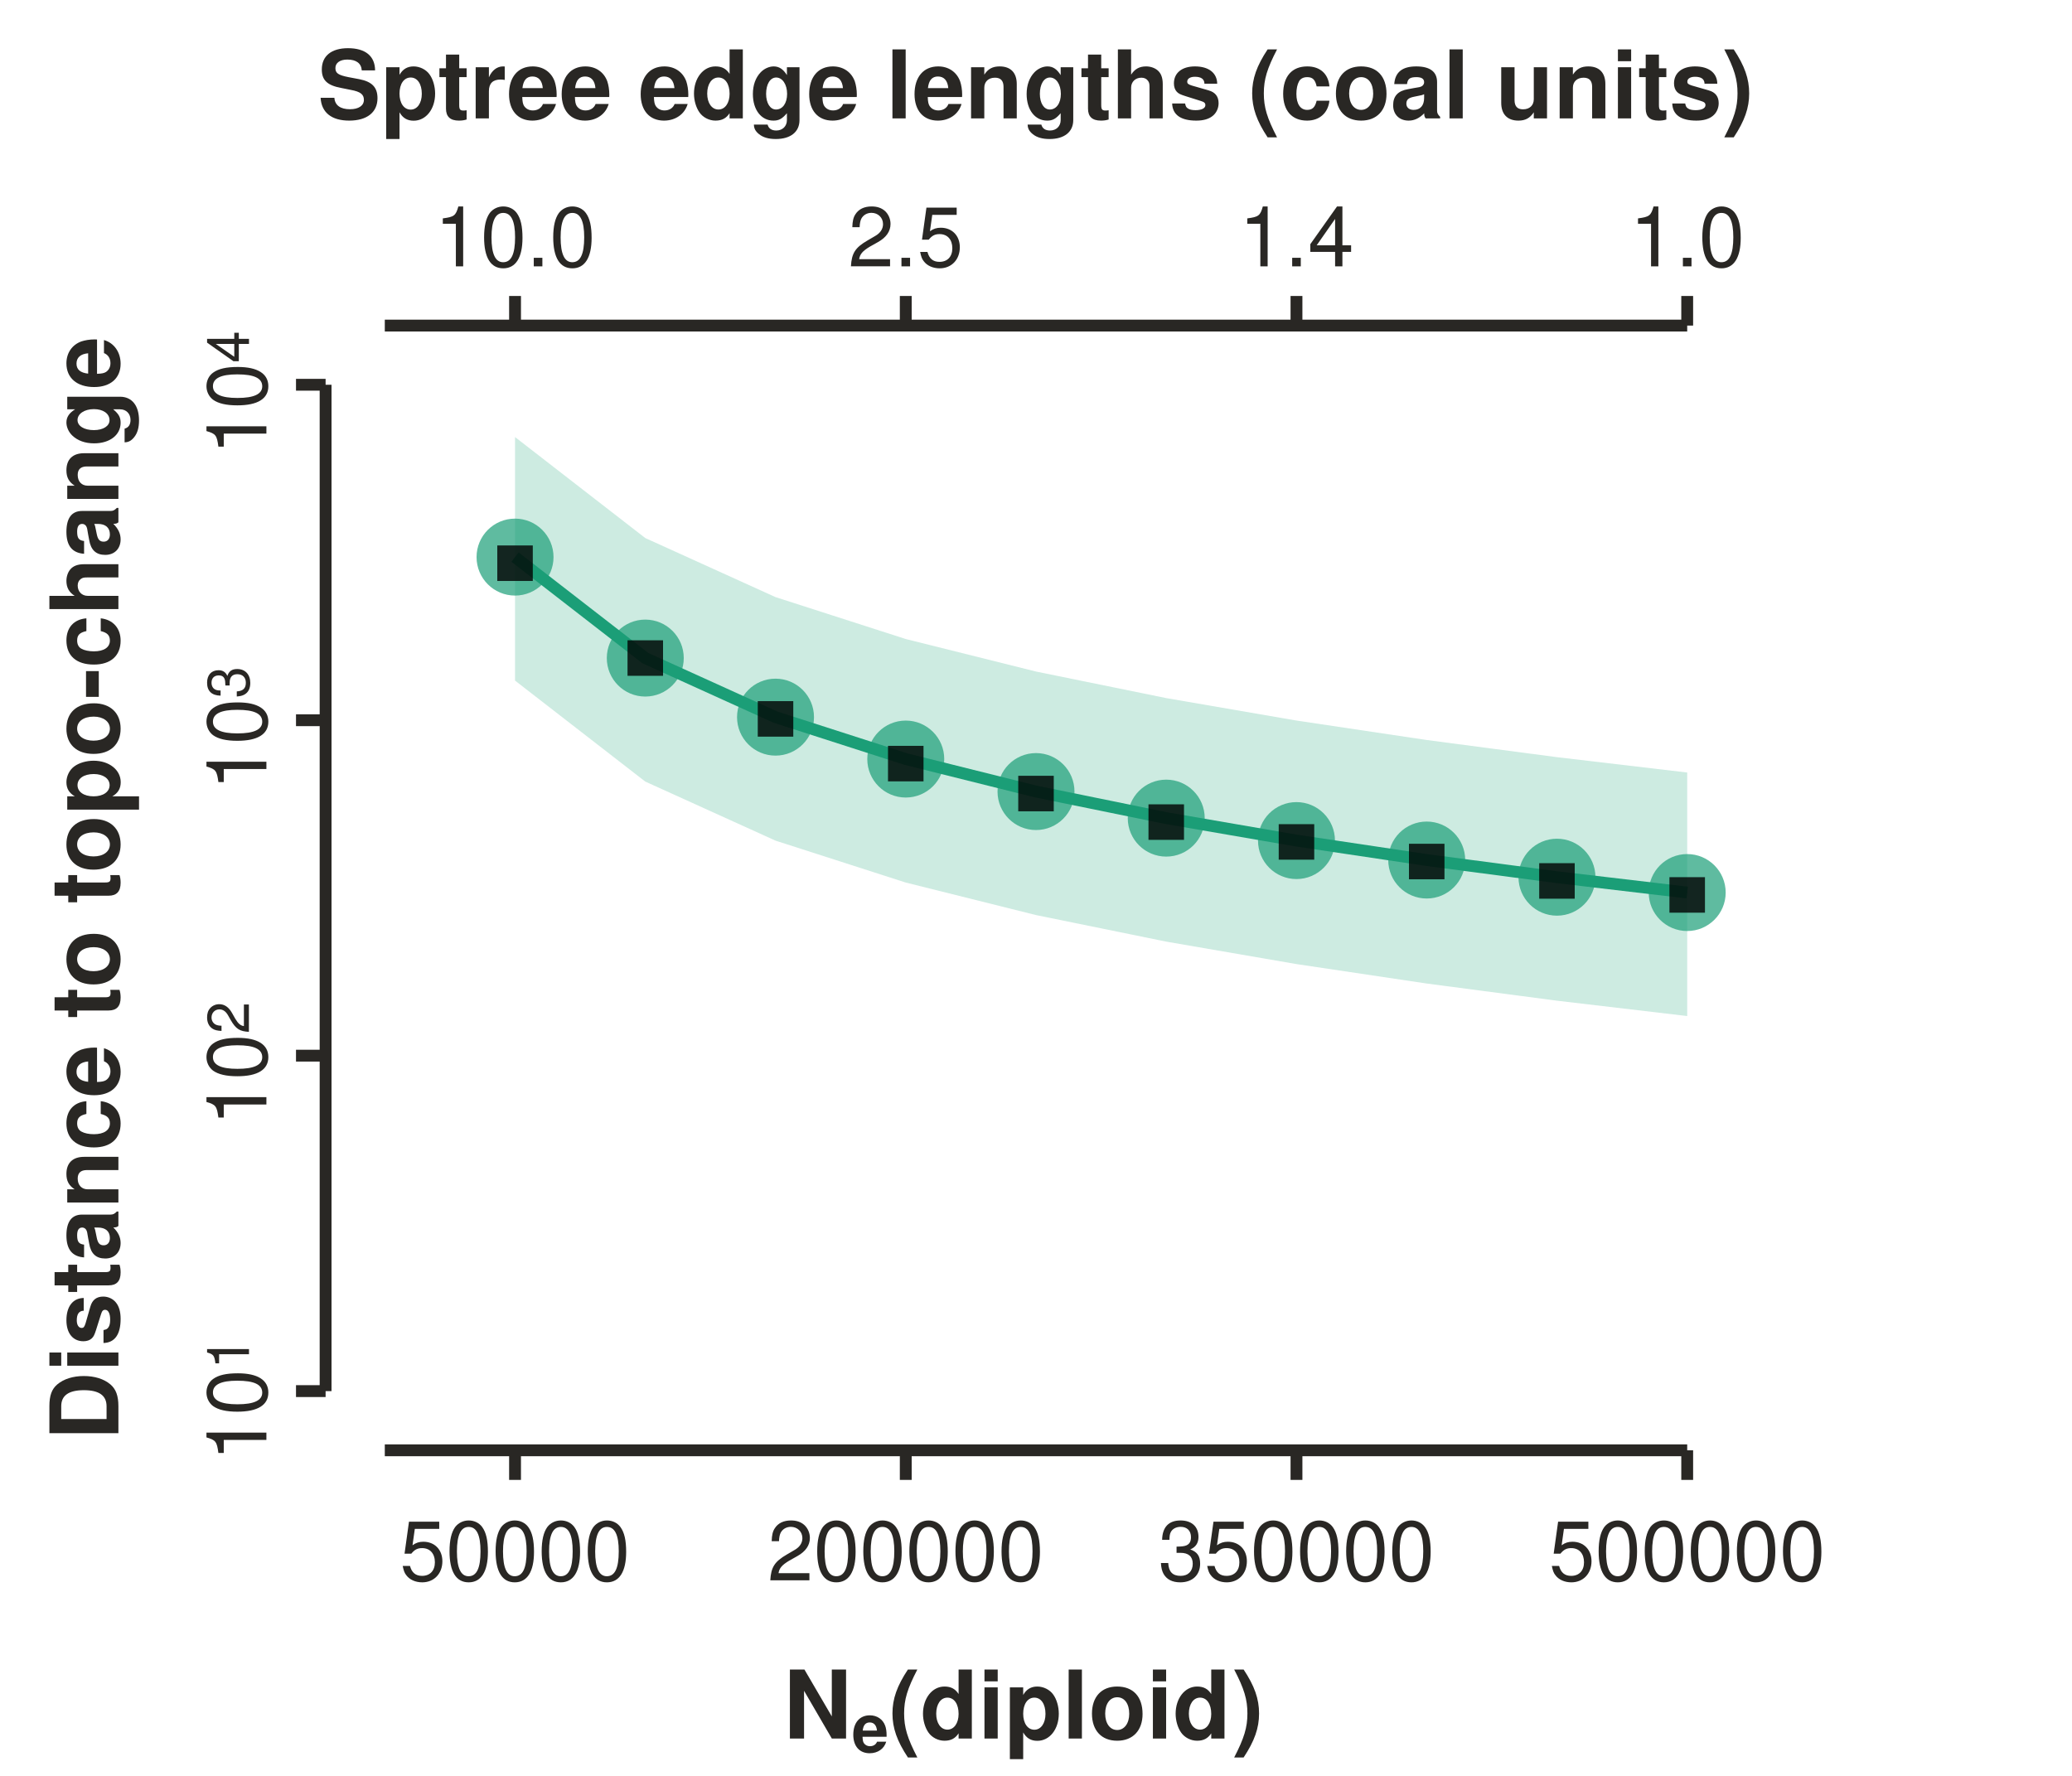
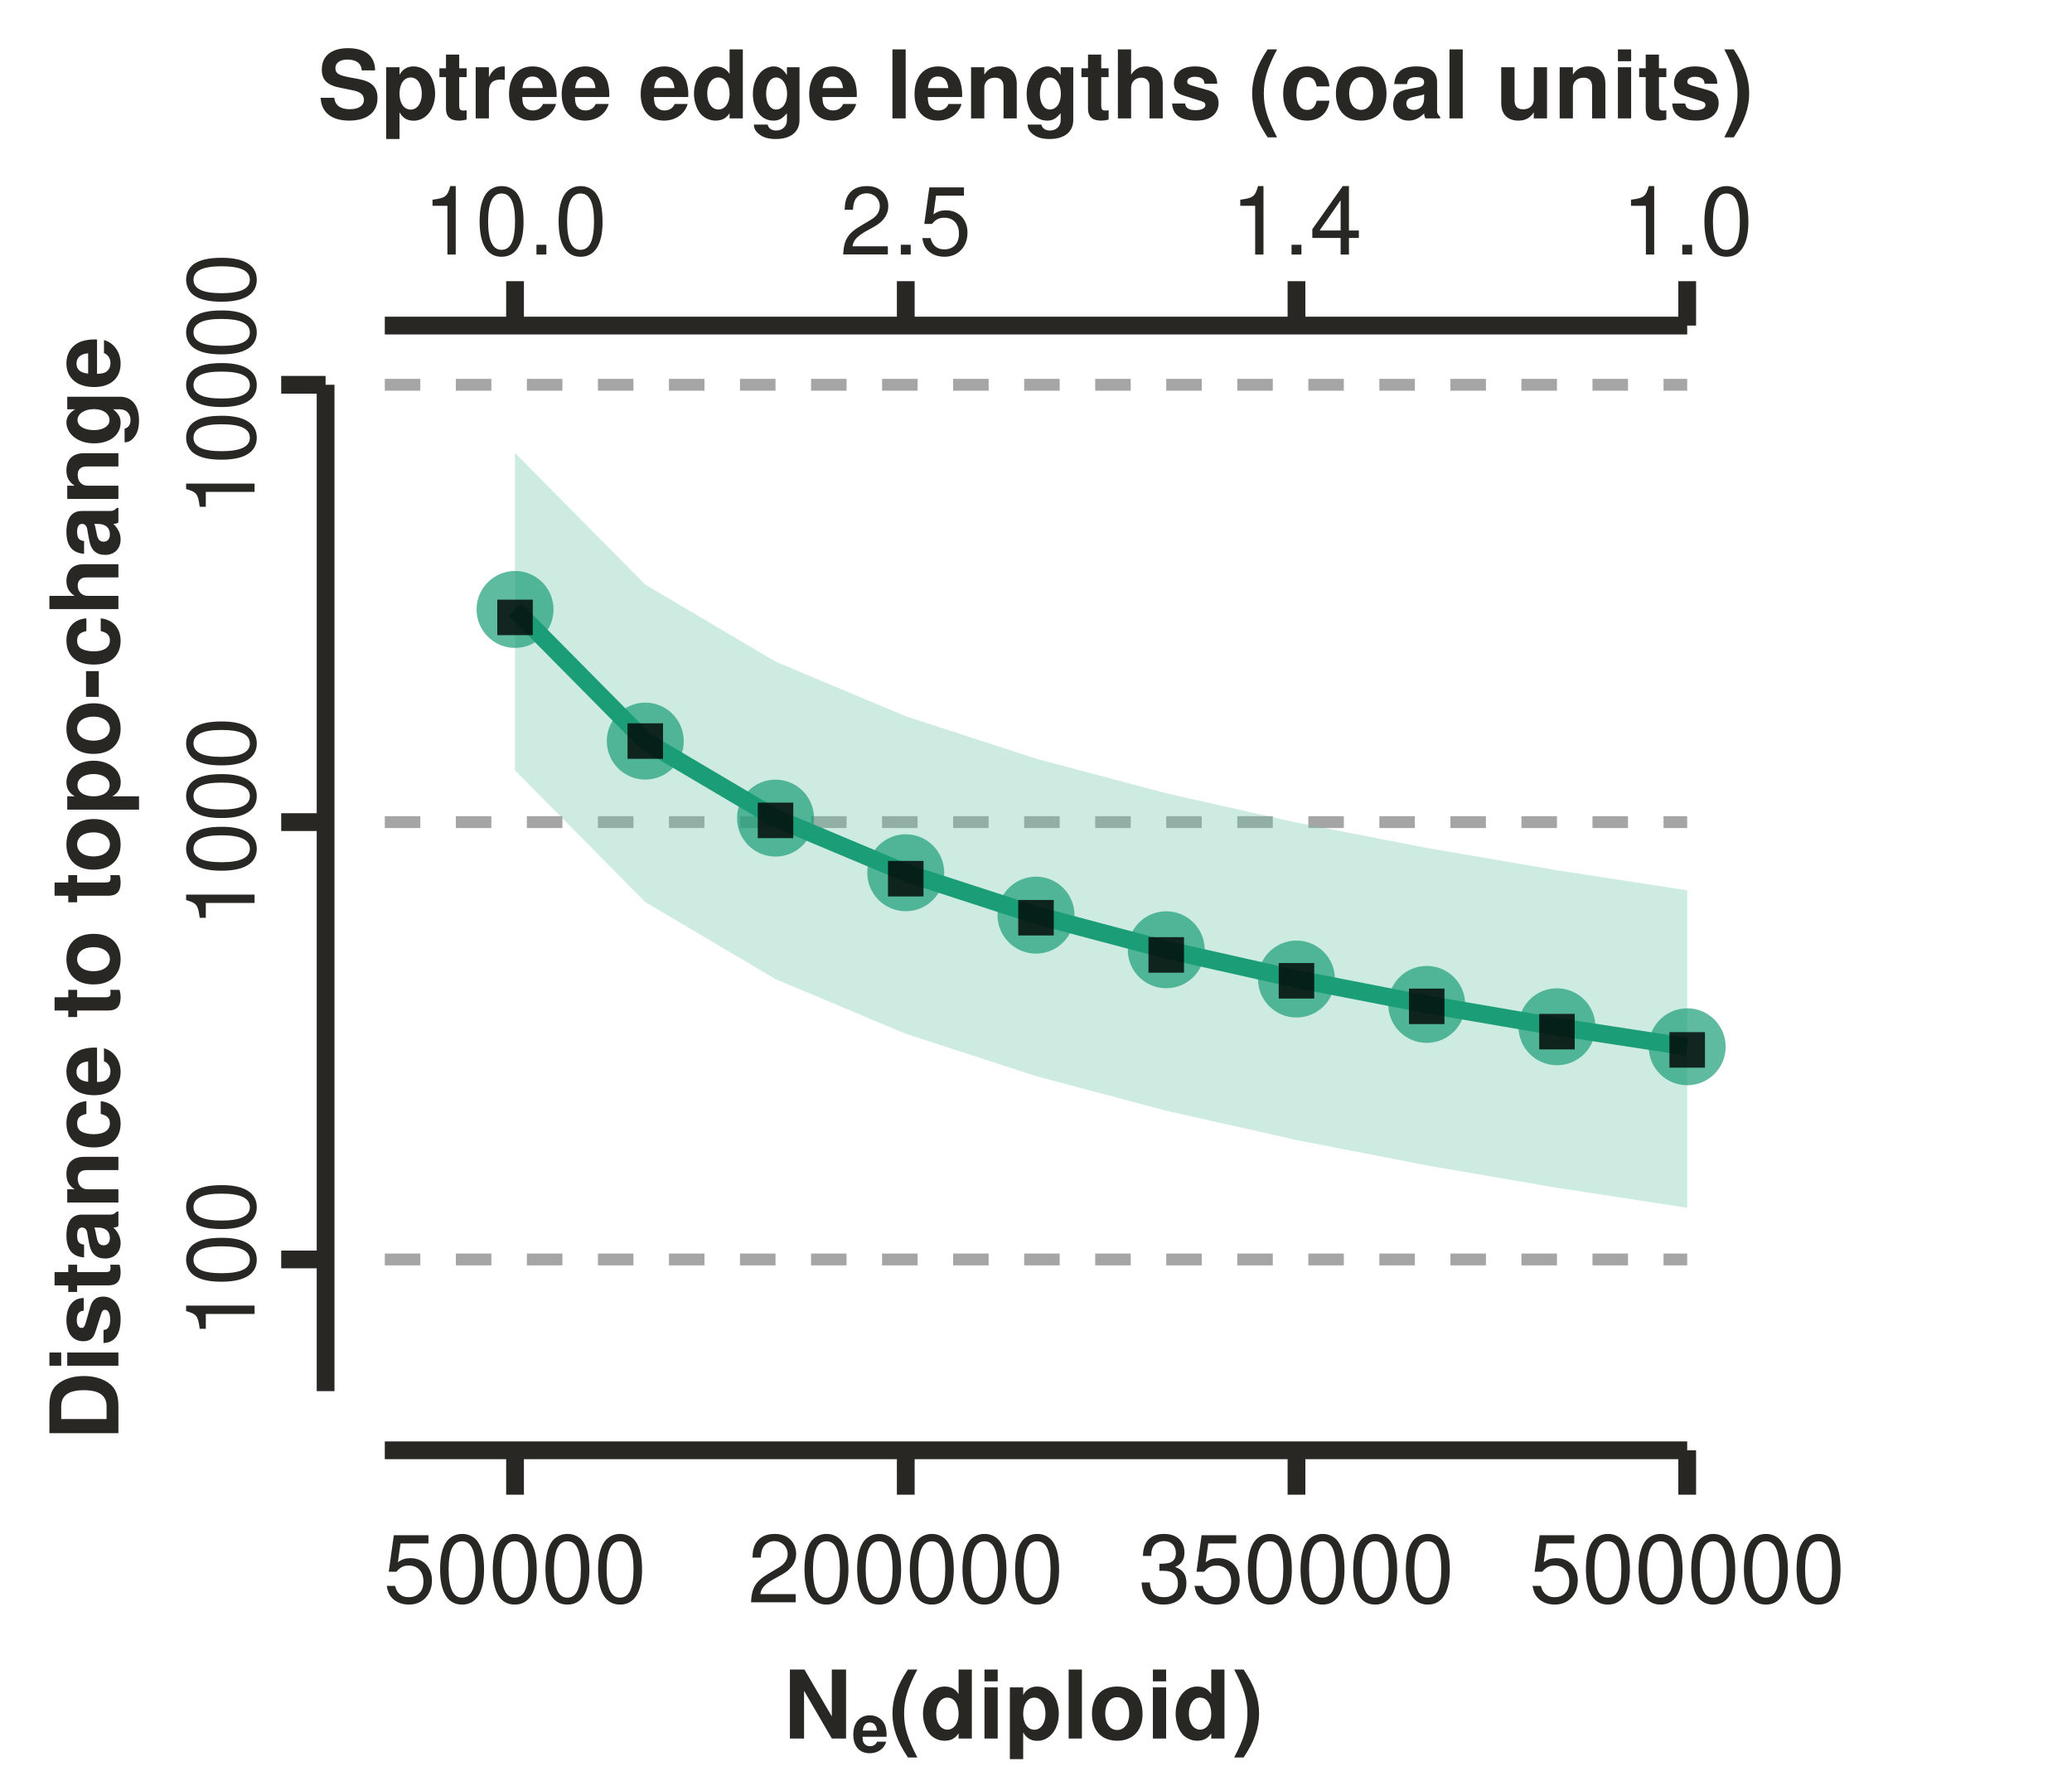
- <svg xmlns="http://www.w3.org/2000/svg" class="toyplot-canvas-Canvas" width="350.0px" height="300.0px" viewBox="0 0 350.0 300.0" preserveAspectRatio="xMidYMid meet" style="background-color:transparent;border-color:#292724;border-style:none;border-width:1.0;fill:rgb(16.1%,15.3%,14.1%);fill-opacity:1.0;font-family:Helvetica;font-size:12px;opacity:1.0;stroke:rgb(16.1%,15.3%,14.1%);stroke-opacity:1.0;stroke-width:1.0" id="t3e4085c4bb684ac2bca937a67313219e">
-   <g class="toyplot-coordinates-Cartesian" id="t60f19131145042a9a4f936dfab07275d">
-     <clipPath id="t30fc3310c6a34cfcad56f62242966880">
+ <svg xmlns="http://www.w3.org/2000/svg" class="toyplot-canvas-Canvas" width="350.0px" height="300.0px" viewBox="0 0 350.0 300.0" preserveAspectRatio="xMidYMid meet" style="background-color:transparent;border-color:#292724;border-style:none;border-width:1.0;fill:rgb(16.1%,15.3%,14.1%);fill-opacity:1.0;font-family:Helvetica;font-size:12px;opacity:1.0;stroke:rgb(16.1%,15.3%,14.1%);stroke-opacity:1.0;stroke-width:1.0" id="t2acd48f9da2149beb2d2d0aaa978e904">
+   <g class="toyplot-coordinates-Cartesian" id="tccd218ef7732421987e9b4201f241b7c">
+     <clipPath id="t52d73c93fec241059178756cdebd4e4f">
      <rect x="55.0" y="55.0" width="240.0" height="190.0" />
    </clipPath>
-     <g clip-path="url(#t30fc3310c6a34cfcad56f62242966880)">
-       <g class="toyplot-mark-FillBoundaries" style="stroke:none" id="t672e952b994b4dc982d0bab82ef4efba">
-         <polygon points="87.0,114.973 109.0,132.032 131.0,142.01 153.0,149.09 175.0,154.582 197.0,159.069 219.0,162.862 241.0,166.148 263.0,169.047 285.0,171.64 285.0,130.501 263.0,127.908 241.0,125.009 219.0,121.723 197.0,117.93 175.0,113.443 153.0,107.951 131.0,100.871 109.0,90.893 87.0,73.834" style="fill:rgb(40%,76.1%,64.7%);fill-opacity:1.0;opacity:0.33;stroke:none" />
-       </g>
-       <g class="toyplot-mark-Plot" style="fill:none" id="t4dac5eadc5484037968bbbb9837a828f">
+     <g clip-path="url(#t52d73c93fec241059178756cdebd4e4f)">
+       <g class="toyplot-mark-AxisLines" style="stroke:rgb(50.2%,50.2%,50.2%);stroke-dasharray:6,6;stroke-opacity:0.7;stroke-width:2" id="t4ff2d7e87d1648589c98528ef11a5031">
        <g class="toyplot-Series">
-           <path d="M 87.0 94.111 L 109.0 111.169 L 131.0 121.148 L 153.0 128.227 L 175.0 133.719 L 197.0 138.206 L 219.0 142 L 241.0 145.286 L 263.0 148.184 L 285.0 150.777" style="stroke:rgb(10.6%,62%,46.7%);stroke-opacity:1.0;stroke-width:2.0" />
+           <line class="toyplot-Datum" y1="212.76" y2="212.76" x1="65.0" x2="285.0" style="opacity:1.0;stroke:rgb(50.2%,50.2%,50.2%);stroke-dasharray:6,6;stroke-opacity:0.7;stroke-width:2" />
+           <line class="toyplot-Datum" y1="138.88" y2="138.88" x1="65.0" x2="285.0" style="opacity:1.0;stroke:rgb(50.2%,50.2%,50.2%);stroke-dasharray:6,6;stroke-opacity:0.7;stroke-width:2" />
+           <line class="toyplot-Datum" y1="65.0" y2="65.0" x1="65.0" x2="285.0" style="opacity:1.0;stroke:rgb(50.2%,50.2%,50.2%);stroke-dasharray:6,6;stroke-opacity:0.7;stroke-width:2" />
        </g>
      </g>
-       <g class="toyplot-mark-Point" id="tf2a858679bb740f4a6bad09047e25c77">
+       <g class="toyplot-mark-FillBoundaries" style="stroke:none" id="t48dc6459c0cc48a9aadb78b443e0f911">
+         <polygon points="87.0,130.153 109.0,152.394 131.0,165.403 153.0,174.634 175.0,181.793 197.0,187.643 219.0,192.589 241.0,196.874 263.0,200.653 285.0,204.033 285.0,150.398 263.0,147.017 241.0,143.238 219.0,138.954 197.0,134.008 175.0,128.158 153.0,120.998 131.0,111.768 109.0,98.758 87.0,76.518" style="fill:rgb(40%,76.1%,64.7%);fill-opacity:1.0;opacity:0.33;stroke:none" />
+       </g>
+       <g class="toyplot-mark-Plot" style="fill:none" id="t5e431c3e2b1f4c03b0089b0705f12847">
        <g class="toyplot-Series">
-           <g style="fill:rgb(10.6%,62%,46.7%);fill-opacity:1.0;opacity:0.7;stroke:rgb(10.6%,62%,46.7%);stroke-opacity:1.0" class="toyplot-Datum" transform="translate(87.0, 94.11064)">
+           <path d="M 87.0 102.953 L 109.0 125.193 L 131.0 138.203 L 153.0 147.434 L 175.0 154.593 L 197.0 160.443 L 219.0 165.389 L 241.0 169.674 L 263.0 173.453 L 285.0 176.833" style="stroke:rgb(10.6%,62%,46.7%);stroke-opacity:1.0;stroke-width:3.0" />
+         </g>
+       </g>
+       <g class="toyplot-mark-Point" id="tdc532775b0df4931a9e2d09a44f4266e">
+         <g class="toyplot-Series">
+           <g style="fill:rgb(10.6%,62%,46.7%);fill-opacity:1.0;opacity:0.7;stroke:rgb(10.6%,62%,46.7%);stroke-opacity:1.0" class="toyplot-Datum" transform="translate(87.0, 102.9534)">
            <circle r="6.0" />
          </g>
-           <g style="fill:rgb(10.6%,62%,46.7%);fill-opacity:1.0;opacity:0.7;stroke:rgb(10.6%,62%,46.7%);stroke-opacity:1.0" class="toyplot-Datum" transform="translate(109.0, 111.169)">
+           <g style="fill:rgb(10.6%,62%,46.7%);fill-opacity:1.0;opacity:0.7;stroke:rgb(10.6%,62%,46.7%);stroke-opacity:1.0" class="toyplot-Datum" transform="translate(109.0, 125.1935)">
            <circle r="6.0" />
          </g>
-           <g style="fill:rgb(10.6%,62%,46.7%);fill-opacity:1.0;opacity:0.7;stroke:rgb(10.6%,62%,46.7%);stroke-opacity:1.0" class="toyplot-Datum" transform="translate(131.0, 121.1475)">
+           <g style="fill:rgb(10.6%,62%,46.7%);fill-opacity:1.0;opacity:0.7;stroke:rgb(10.6%,62%,46.7%);stroke-opacity:1.0" class="toyplot-Datum" transform="translate(131.0, 138.2031)">
            <circle r="6.0" />
          </g>
-           <g style="fill:rgb(10.6%,62%,46.7%);fill-opacity:1.0;opacity:0.7;stroke:rgb(10.6%,62%,46.7%);stroke-opacity:1.0" class="toyplot-Datum" transform="translate(153.0, 128.2274)">
+           <g style="fill:rgb(10.6%,62%,46.7%);fill-opacity:1.0;opacity:0.7;stroke:rgb(10.6%,62%,46.7%);stroke-opacity:1.0" class="toyplot-Datum" transform="translate(153.0, 147.4336)">
            <circle r="6.0" />
          </g>
-           <g style="fill:rgb(10.6%,62%,46.7%);fill-opacity:1.0;opacity:0.7;stroke:rgb(10.6%,62%,46.7%);stroke-opacity:1.0" class="toyplot-Datum" transform="translate(175.0, 133.7189)">
+           <g style="fill:rgb(10.6%,62%,46.7%);fill-opacity:1.0;opacity:0.7;stroke:rgb(10.6%,62%,46.7%);stroke-opacity:1.0" class="toyplot-Datum" transform="translate(175.0, 154.5933)">
            <circle r="6.0" />
          </g>
-           <g style="fill:rgb(10.6%,62%,46.7%);fill-opacity:1.0;opacity:0.7;stroke:rgb(10.6%,62%,46.7%);stroke-opacity:1.0" class="toyplot-Datum" transform="translate(197.0, 138.2059)">
+           <g style="fill:rgb(10.6%,62%,46.7%);fill-opacity:1.0;opacity:0.7;stroke:rgb(10.6%,62%,46.7%);stroke-opacity:1.0" class="toyplot-Datum" transform="translate(197.0, 160.4432)">
            <circle r="6.0" />
          </g>
-           <g style="fill:rgb(10.6%,62%,46.7%);fill-opacity:1.0;opacity:0.7;stroke:rgb(10.6%,62%,46.7%);stroke-opacity:1.0" class="toyplot-Datum" transform="translate(219.0, 141.9995)">
+           <g style="fill:rgb(10.6%,62%,46.7%);fill-opacity:1.0;opacity:0.7;stroke:rgb(10.6%,62%,46.7%);stroke-opacity:1.0" class="toyplot-Datum" transform="translate(219.0, 165.3892)">
            <circle r="6.0" />
          </g>
-           <g style="fill:rgb(10.6%,62%,46.7%);fill-opacity:1.0;opacity:0.7;stroke:rgb(10.6%,62%,46.7%);stroke-opacity:1.0" class="toyplot-Datum" transform="translate(241.0, 145.2857)">
+           <g style="fill:rgb(10.6%,62%,46.7%);fill-opacity:1.0;opacity:0.7;stroke:rgb(10.6%,62%,46.7%);stroke-opacity:1.0" class="toyplot-Datum" transform="translate(241.0, 169.6737)">
            <circle r="6.0" />
          </g>
-           <g style="fill:rgb(10.6%,62%,46.7%);fill-opacity:1.0;opacity:0.7;stroke:rgb(10.6%,62%,46.7%);stroke-opacity:1.0" class="toyplot-Datum" transform="translate(263.0, 148.1844)">
+           <g style="fill:rgb(10.6%,62%,46.7%);fill-opacity:1.0;opacity:0.7;stroke:rgb(10.6%,62%,46.7%);stroke-opacity:1.0" class="toyplot-Datum" transform="translate(263.0, 173.4528)">
            <circle r="6.0" />
          </g>
-           <g style="fill:rgb(10.6%,62%,46.7%);fill-opacity:1.0;opacity:0.7;stroke:rgb(10.6%,62%,46.7%);stroke-opacity:1.0" class="toyplot-Datum" transform="translate(285.0, 150.7773)">
+           <g style="fill:rgb(10.6%,62%,46.7%);fill-opacity:1.0;opacity:0.7;stroke:rgb(10.6%,62%,46.7%);stroke-opacity:1.0" class="toyplot-Datum" transform="translate(285.0, 176.8334)">
            <circle r="6.0" />
          </g>
        </g>
      </g>
-       <g class="toyplot-mark-Point" id="te534ac4bf7cc4209ac79e5dff9ce6daa">
+       <g class="toyplot-mark-Point" id="t2fb2fdb0149d44159158abd9e62c9e94">
        <g class="toyplot-Series">
-           <g style="fill:rgb(0%,0%,0%);fill-opacity:1.0;opacity:0.8;stroke:none" class="toyplot-Datum" transform="translate(87.0, 95.14282)">
+           <g style="fill:rgb(0%,0%,0%);fill-opacity:1.0;opacity:0.8;stroke:none" class="toyplot-Datum" transform="translate(87.0, 104.2991)">
            <rect x="-3.0" y="-3.0" width="6.0" height="6.0" />
          </g>
-           <g style="fill:rgb(0%,0%,0%);fill-opacity:1.0;opacity:0.8;stroke:none" class="toyplot-Datum" transform="translate(109.0, 111.1648)">
+           <g style="fill:rgb(0%,0%,0%);fill-opacity:1.0;opacity:0.8;stroke:none" class="toyplot-Datum" transform="translate(109.0, 125.188)">
            <rect x="-3.0" y="-3.0" width="6.0" height="6.0" />
          </g>
-           <g style="fill:rgb(0%,0%,0%);fill-opacity:1.0;opacity:0.8;stroke:none" class="toyplot-Datum" transform="translate(131.0, 121.443)">
+           <g style="fill:rgb(0%,0%,0%);fill-opacity:1.0;opacity:0.8;stroke:none" class="toyplot-Datum" transform="translate(131.0, 138.5883)">
            <rect x="-3.0" y="-3.0" width="6.0" height="6.0" />
          </g>
-           <g style="fill:rgb(0%,0%,0%);fill-opacity:1.0;opacity:0.8;stroke:none" class="toyplot-Datum" transform="translate(153.0, 128.9958)">
+           <g style="fill:rgb(0%,0%,0%);fill-opacity:1.0;opacity:0.8;stroke:none" class="toyplot-Datum" transform="translate(153.0, 148.4354)">
            <rect x="-3.0" y="-3.0" width="6.0" height="6.0" />
          </g>
-           <g style="fill:rgb(0%,0%,0%);fill-opacity:1.0;opacity:0.8;stroke:none" class="toyplot-Datum" transform="translate(175.0, 134.0544)">
+           <g style="fill:rgb(0%,0%,0%);fill-opacity:1.0;opacity:0.8;stroke:none" class="toyplot-Datum" transform="translate(175.0, 155.0306)">
            <rect x="-3.0" y="-3.0" width="6.0" height="6.0" />
          </g>
-           <g style="fill:rgb(0%,0%,0%);fill-opacity:1.0;opacity:0.8;stroke:none" class="toyplot-Datum" transform="translate(197.0, 138.876)">
+           <g style="fill:rgb(0%,0%,0%);fill-opacity:1.0;opacity:0.8;stroke:none" class="toyplot-Datum" transform="translate(197.0, 161.3169)">
            <rect x="-3.0" y="-3.0" width="6.0" height="6.0" />
          </g>
-           <g style="fill:rgb(0%,0%,0%);fill-opacity:1.0;opacity:0.8;stroke:none" class="toyplot-Datum" transform="translate(219.0, 142.2257)">
+           <g style="fill:rgb(0%,0%,0%);fill-opacity:1.0;opacity:0.8;stroke:none" class="toyplot-Datum" transform="translate(219.0, 165.684)">
            <rect x="-3.0" y="-3.0" width="6.0" height="6.0" />
          </g>
-           <g style="fill:rgb(0%,0%,0%);fill-opacity:1.0;opacity:0.8;stroke:none" class="toyplot-Datum" transform="translate(241.0, 145.5373)">
+           <g style="fill:rgb(0%,0%,0%);fill-opacity:1.0;opacity:0.8;stroke:none" class="toyplot-Datum" transform="translate(241.0, 170.0017)">
            <rect x="-3.0" y="-3.0" width="6.0" height="6.0" />
          </g>
-           <g style="fill:rgb(0%,0%,0%);fill-opacity:1.0;opacity:0.8;stroke:none" class="toyplot-Datum" transform="translate(263.0, 148.8158)">
+           <g style="fill:rgb(0%,0%,0%);fill-opacity:1.0;opacity:0.8;stroke:none" class="toyplot-Datum" transform="translate(263.0, 174.2761)">
            <rect x="-3.0" y="-3.0" width="6.0" height="6.0" />
          </g>
-           <g style="fill:rgb(0%,0%,0%);fill-opacity:1.0;opacity:0.8;stroke:none" class="toyplot-Datum" transform="translate(285.0, 151.1802)">
+           <g style="fill:rgb(0%,0%,0%);fill-opacity:1.0;opacity:0.8;stroke:none" class="toyplot-Datum" transform="translate(285.0, 177.3586)">
            <rect x="-3.0" y="-3.0" width="6.0" height="6.0" />
          </g>
        </g>
      </g>
    </g>
-     <g class="toyplot-coordinates-Axis" id="t9ef992777cdb4060a9c3c146ad451ee3" transform="translate(65.0,235.0)translate(0,10.0)">
-       <line x1="0" y1="0" x2="220.0" y2="0" style="stroke-width:2" />
+     <g class="toyplot-coordinates-Axis" id="t2c478dc60fdc44d386eea783e7119ce5" transform="translate(65.0,235.0)translate(0,10.0)">
+       <line x1="0" y1="0" x2="220.0" y2="0" style="stroke-width:3" />
      <g>
-         <line x1="22.0" y1="5.0" x2="22.0" y2="0" style="stroke-width:2" />
-         <line x1="88.0" y1="5.0" x2="88.0" y2="0" style="stroke-width:2" />
-         <line x1="154.0" y1="5.0" x2="154.0" y2="0" style="stroke-width:2" />
-         <line x1="220.0" y1="5.0" x2="220.0" y2="0" style="stroke-width:2" />
+         <line x1="22.0" y1="7.5" x2="22.0" y2="0" style="stroke-width:3" />
+         <line x1="88.0" y1="7.5" x2="88.0" y2="0" style="stroke-width:3" />
+         <line x1="154.0" y1="7.5" x2="154.0" y2="0" style="stroke-width:3" />
+         <line x1="220.0" y1="7.5" x2="220.0" y2="0" style="stroke-width:3" />
      </g>
      <g>
-         <g transform="translate(22.0,10.0)">
-           <text x="-19.46" y="11.977" style="fill:rgb(16.1%,15.3%,14.1%);fill-opacity:1.0;font-family:helvetica;font-size:14.0px;font-weight:normal;stroke:none;vertical-align:baseline;white-space:pre">50000</text>
+         <g transform="translate(22.0,12.0)">
+           <text x="-22.24" y="13.688" style="fill:rgb(16.1%,15.3%,14.1%);fill-opacity:1.0;font-family:helvetica;font-size:16.0px;font-weight:normal;stroke:none;vertical-align:baseline;white-space:pre">50000</text>
        </g>
-         <g transform="translate(88.0,10.0)">
-           <text x="-23.352" y="11.977" style="fill:rgb(16.1%,15.3%,14.1%);fill-opacity:1.0;font-family:helvetica;font-size:14.0px;font-weight:normal;stroke:none;vertical-align:baseline;white-space:pre">200000</text>
+         <g transform="translate(88.0,12.0)">
+           <text x="-26.688" y="13.688" style="fill:rgb(16.1%,15.3%,14.1%);fill-opacity:1.0;font-family:helvetica;font-size:16.0px;font-weight:normal;stroke:none;vertical-align:baseline;white-space:pre">200000</text>
        </g>
-         <g transform="translate(154.0,10.0)">
-           <text x="-23.352" y="11.977" style="fill:rgb(16.1%,15.3%,14.1%);fill-opacity:1.0;font-family:helvetica;font-size:14.0px;font-weight:normal;stroke:none;vertical-align:baseline;white-space:pre">350000</text>
+         <g transform="translate(154.0,12.0)">
+           <text x="-26.688" y="13.688" style="fill:rgb(16.1%,15.3%,14.1%);fill-opacity:1.0;font-family:helvetica;font-size:16.0px;font-weight:normal;stroke:none;vertical-align:baseline;white-space:pre">350000</text>
        </g>
-         <g transform="translate(220.0,10.0)">
-           <text x="-23.352" y="11.977" style="fill:rgb(16.1%,15.3%,14.1%);fill-opacity:1.0;font-family:helvetica;font-size:14.0px;font-weight:normal;stroke:none;vertical-align:baseline;white-space:pre">500000</text>
+         <g transform="translate(220.0,12.0)">
+           <text x="-26.688" y="13.688" style="fill:rgb(16.1%,15.3%,14.1%);fill-opacity:1.0;font-family:helvetica;font-size:16.0px;font-weight:normal;stroke:none;vertical-align:baseline;white-space:pre">500000</text>
        </g>
      </g>
      <g transform="translate(110.0,35.0)">
        <text x="-42.666" y="13.688" style="fill:rgb(16.1%,15.3%,14.1%);fill-opacity:1.0;font-family:helvetica;font-size:16.0px;font-weight:bold;stroke:none;vertical-align:baseline;white-space:pre">N</text>
        <text x="-31.114" y="15.928" style="fill:rgb(16.1%,15.3%,14.1%);fill-opacity:1.0;font-family:helvetica;font-size:11.2px;font-weight:bold;stroke:none;vertical-align:baseline;white-space:pre">e</text>
        <text x="-24.886" y="13.688" style="fill:rgb(16.1%,15.3%,14.1%);fill-opacity:1.0;font-family:helvetica;font-size:16.0px;font-weight:bold;stroke:none;vertical-align:baseline;white-space:pre"> (diploid)</text>
      </g>
      <g class="toyplot-coordinates-Axis-coordinates" style="visibility:hidden" transform="">
-         <line x1="0" x2="0" y1="-5.0" y2="7.5" style="stroke:rgb(43.9%,50.2%,56.5%);stroke-opacity:1.0;stroke-width:1.0" />
-         <text x="0" y="-10.0" style="alignment-baseline:alphabetic;fill:rgb(43.9%,50.2%,56.5%);fill-opacity:1.0;font-size:10px;font-weight:normal;stroke:none;text-anchor:middle" />
+         <line x1="0" x2="0" y1="-6.0" y2="9.0" style="stroke:rgb(43.9%,50.2%,56.5%);stroke-opacity:1.0;stroke-width:1.0" />
+         <text x="0" y="-12.0" style="alignment-baseline:alphabetic;fill:rgb(43.9%,50.2%,56.5%);fill-opacity:1.0;font-size:10px;font-weight:normal;stroke:none;text-anchor:middle" />
      </g>
    </g>
-     <g class="toyplot-coordinates-Axis" id="t5840ec989c004f1f9776455f43034c20" transform="translate(65.0,235.0)rotate(-90.0)translate(0,-10.0)">
-       <line x1="0" y1="0" x2="170.0" y2="0" style="stroke-width:2" />
+     <g class="toyplot-coordinates-Axis" id="tcf882e232da34117a316cf2da95b3c7f" transform="translate(65.0,235.0)rotate(-90.0)translate(0,-10.0)">
+       <line x1="0" y1="0" x2="170.0" y2="0" style="stroke-width:3" />
      <g>
-         <line x1="0.0" y1="-5.0" x2="0.0" y2="0" style="stroke-width:2" />
-         <line x1="56.667" y1="-5.0" x2="56.667" y2="0" style="stroke-width:2" />
-         <line x1="113.333" y1="-5.0" x2="113.333" y2="0" style="stroke-width:2" />
-         <line x1="170.0" y1="-5.0" x2="170.0" y2="0" style="stroke-width:2" />
+         <line x1="22.24" y1="-7.5" x2="22.24" y2="0" style="stroke-width:3" />
+         <line x1="96.12" y1="-7.5" x2="96.12" y2="0" style="stroke-width:3" />
+         <line x1="170.0" y1="-7.5" x2="170.0" y2="0" style="stroke-width:3" />
      </g>
      <g>
-         <g transform="translate(0.0,-10.0)">
-           <text x="-11.871" y="0.0" style="fill:rgb(16.1%,15.3%,14.1%);fill-opacity:1.0;font-family:helvetica;font-size:14.0px;font-weight:normal;stroke:none;vertical-align:baseline;white-space:pre">10</text>
-           <text x="3.697" y="-2.94" style="fill:rgb(16.1%,15.3%,14.1%);fill-opacity:1.0;font-family:helvetica;font-size:9.8px;font-weight:normal;stroke:none;vertical-align:baseline;white-space:pre"> 1</text>
+         <g transform="translate(22.24008,-12.0)">
+           <text x="-13.344" y="0.0" style="fill:rgb(16.1%,15.3%,14.1%);fill-opacity:1.0;font-family:helvetica;font-size:16.0px;font-weight:normal;stroke:none;vertical-align:baseline;white-space:pre">100</text>
        </g>
-         <g transform="translate(56.66667,-10.0)">
-           <text x="-11.871" y="0.0" style="fill:rgb(16.1%,15.3%,14.1%);fill-opacity:1.0;font-family:helvetica;font-size:14.0px;font-weight:normal;stroke:none;vertical-align:baseline;white-space:pre">10</text>
-           <text x="3.697" y="-2.94" style="fill:rgb(16.1%,15.3%,14.1%);fill-opacity:1.0;font-family:helvetica;font-size:9.8px;font-weight:normal;stroke:none;vertical-align:baseline;white-space:pre"> 2</text>
+         <g transform="translate(96.12004,-12.0)">
+           <text x="-17.792" y="0.0" style="fill:rgb(16.1%,15.3%,14.1%);fill-opacity:1.0;font-family:helvetica;font-size:16.0px;font-weight:normal;stroke:none;vertical-align:baseline;white-space:pre">1000</text>
        </g>
-         <g transform="translate(113.3333,-10.0)">
-           <text x="-11.871" y="0.0" style="fill:rgb(16.1%,15.3%,14.1%);fill-opacity:1.0;font-family:helvetica;font-size:14.0px;font-weight:normal;stroke:none;vertical-align:baseline;white-space:pre">10</text>
-           <text x="3.697" y="-2.94" style="fill:rgb(16.1%,15.3%,14.1%);fill-opacity:1.0;font-family:helvetica;font-size:9.8px;font-weight:normal;stroke:none;vertical-align:baseline;white-space:pre"> 3</text>
-         </g>
-         <g transform="translate(170.0,-10.0)">
-           <text x="-11.871" y="0.0" style="fill:rgb(16.1%,15.3%,14.1%);fill-opacity:1.0;font-family:helvetica;font-size:14.0px;font-weight:normal;stroke:none;vertical-align:baseline;white-space:pre">10</text>
-           <text x="3.697" y="-2.94" style="fill:rgb(16.1%,15.3%,14.1%);fill-opacity:1.0;font-family:helvetica;font-size:9.8px;font-weight:normal;stroke:none;vertical-align:baseline;white-space:pre"> 4</text>
+         <g transform="translate(170.0,-12.0)">
+           <text x="-22.24" y="0.0" style="fill:rgb(16.1%,15.3%,14.1%);fill-opacity:1.0;font-family:helvetica;font-size:16.0px;font-weight:normal;stroke:none;vertical-align:baseline;white-space:pre">10000</text>
        </g>
      </g>
      <g transform="translate(85.0,-35.0)">
        <text x="-93.344" y="0.0" style="fill:rgb(16.1%,15.3%,14.1%);fill-opacity:1.0;font-family:helvetica;font-size:16.0px;font-weight:bold;stroke:none;vertical-align:baseline;white-space:pre">Distance to topo-change</text>
      </g>
      <g class="toyplot-coordinates-Axis-coordinates" style="visibility:hidden" transform="">
-         <line x1="0" x2="0" y1="5.0" y2="-7.5" style="stroke:rgb(43.9%,50.2%,56.5%);stroke-opacity:1.0;stroke-width:1.0" />
-         <text x="0" y="10.0" style="alignment-baseline:hanging;fill:rgb(43.9%,50.2%,56.5%);fill-opacity:1.0;font-size:10px;font-weight:normal;stroke:none;text-anchor:middle" />
+         <line x1="0" x2="0" y1="6.0" y2="-9.0" style="stroke:rgb(43.9%,50.2%,56.5%);stroke-opacity:1.0;stroke-width:1.0" />
+         <text x="0" y="12.0" style="alignment-baseline:hanging;fill:rgb(43.9%,50.2%,56.5%);fill-opacity:1.0;font-size:10px;font-weight:normal;stroke:none;text-anchor:middle" />
      </g>
    </g>
  </g>
-   <g class="toyplot-coordinates-Cartesian" id="t6cc81317b5ca4a2cad5114dd6838541b">
-     <clipPath id="te1396a57e6e546bd96a530eb95a93afc">
+   <g class="toyplot-coordinates-Cartesian" id="t70bfe4a8632342149633e0f16bc519a5">
+     <clipPath id="t0fd19a552eda476ebdc51b89528c7be7">
      <rect x="55.0" y="55.0" width="240.0" height="190.0" />
    </clipPath>
-     <g clip-path="url(#te1396a57e6e546bd96a530eb95a93afc)" />
-     <g class="toyplot-coordinates-Axis" id="t3a5e4559c3ca46f5a4135337861cd024" transform="translate(65.0,65.0)translate(0,-10.0)">
-       <line x1="0" y1="0" x2="220.0" y2="0" style="stroke-width:2" />
+     <g clip-path="url(#t0fd19a552eda476ebdc51b89528c7be7)" />
+     <g class="toyplot-coordinates-Axis" id="t66c6eebaee58413d97dbd2e0d8b5eec2" transform="translate(65.0,65.0)translate(0,-10.0)">
+       <line x1="0" y1="0" x2="220.0" y2="0" style="stroke-width:3" />
      <g>
-         <line x1="22" y1="-5.0" x2="22" y2="0" style="stroke-width:2" />
-         <line x1="88" y1="-5.0" x2="88" y2="0" style="stroke-width:2" />
-         <line x1="154" y1="-5.0" x2="154" y2="0" style="stroke-width:2" />
-         <line x1="220.0" y1="-5.0" x2="220.0" y2="0" style="stroke-width:2" />
+         <line x1="22" y1="-7.5" x2="22" y2="0" style="stroke-width:3" />
+         <line x1="88" y1="-7.5" x2="88" y2="0" style="stroke-width:3" />
+         <line x1="154" y1="-7.5" x2="154" y2="0" style="stroke-width:3" />
+         <line x1="220.0" y1="-7.5" x2="220.0" y2="0" style="stroke-width:3" />
      </g>
      <g>
-         <g transform="translate(22.0002,-10.0)">
-           <text x="-13.622" y="0.0" style="fill:rgb(16.1%,15.3%,14.1%);fill-opacity:1.0;font-family:helvetica;font-size:14.0px;font-weight:normal;stroke:none;vertical-align:baseline;white-space:pre">10.0</text>
+         <g transform="translate(22.0002,-12.0)">
+           <text x="-15.568" y="0.0" style="fill:rgb(16.1%,15.3%,14.1%);fill-opacity:1.0;font-family:helvetica;font-size:16.0px;font-weight:normal;stroke:none;vertical-align:baseline;white-space:pre">10.0</text>
        </g>
-         <g transform="translate(88.00013,-10.0)">
-           <text x="-9.73" y="0.0" style="fill:rgb(16.1%,15.3%,14.1%);fill-opacity:1.0;font-family:helvetica;font-size:14.0px;font-weight:normal;stroke:none;vertical-align:baseline;white-space:pre">2.5</text>
+         <g transform="translate(88.00013,-12.0)">
+           <text x="-11.12" y="0.0" style="fill:rgb(16.1%,15.3%,14.1%);fill-opacity:1.0;font-family:helvetica;font-size:16.0px;font-weight:normal;stroke:none;vertical-align:baseline;white-space:pre">2.5</text>
        </g>
-         <g transform="translate(154.0001,-10.0)">
-           <text x="-9.73" y="0.0" style="fill:rgb(16.1%,15.3%,14.1%);fill-opacity:1.0;font-family:helvetica;font-size:14.0px;font-weight:normal;stroke:none;vertical-align:baseline;white-space:pre">1.4</text>
+         <g transform="translate(154.0001,-12.0)">
+           <text x="-11.12" y="0.0" style="fill:rgb(16.1%,15.3%,14.1%);fill-opacity:1.0;font-family:helvetica;font-size:16.0px;font-weight:normal;stroke:none;vertical-align:baseline;white-space:pre">1.4</text>
        </g>
-         <g transform="translate(220.0,-10.0)">
-           <text x="-9.73" y="0.0" style="fill:rgb(16.1%,15.3%,14.1%);fill-opacity:1.0;font-family:helvetica;font-size:14.0px;font-weight:normal;stroke:none;vertical-align:baseline;white-space:pre">1.0</text>
+         <g transform="translate(220.0,-12.0)">
+           <text x="-11.12" y="0.0" style="fill:rgb(16.1%,15.3%,14.1%);fill-opacity:1.0;font-family:helvetica;font-size:16.0px;font-weight:normal;stroke:none;vertical-align:baseline;white-space:pre">1.0</text>
        </g>
      </g>
      <g transform="translate(110.0,-35.0)">
        <text x="-121.36" y="0.0" style="fill:rgb(16.1%,15.3%,14.1%);fill-opacity:1.0;font-family:helvetica;font-size:16.0px;font-weight:bold;stroke:none;vertical-align:baseline;white-space:pre">Sptree edge lengths (coal units)</text>
      </g>
      <g class="toyplot-coordinates-Axis-coordinates" style="visibility:hidden" transform="">
-         <line x1="0" x2="0" y1="5.0" y2="-7.5" style="stroke:rgb(43.9%,50.2%,56.5%);stroke-opacity:1.0;stroke-width:1.0" />
-         <text x="0" y="10.0" style="alignment-baseline:hanging;fill:rgb(43.9%,50.2%,56.5%);fill-opacity:1.0;font-size:10px;font-weight:normal;stroke:none;text-anchor:middle" />
+         <line x1="0" x2="0" y1="6.0" y2="-9.0" style="stroke:rgb(43.9%,50.2%,56.5%);stroke-opacity:1.0;stroke-width:1.0" />
+         <text x="0" y="12.0" style="alignment-baseline:hanging;fill:rgb(43.9%,50.2%,56.5%);fill-opacity:1.0;font-size:10px;font-weight:normal;stroke:none;text-anchor:middle" />
      </g>
    </g>
  </g>
</svg>
